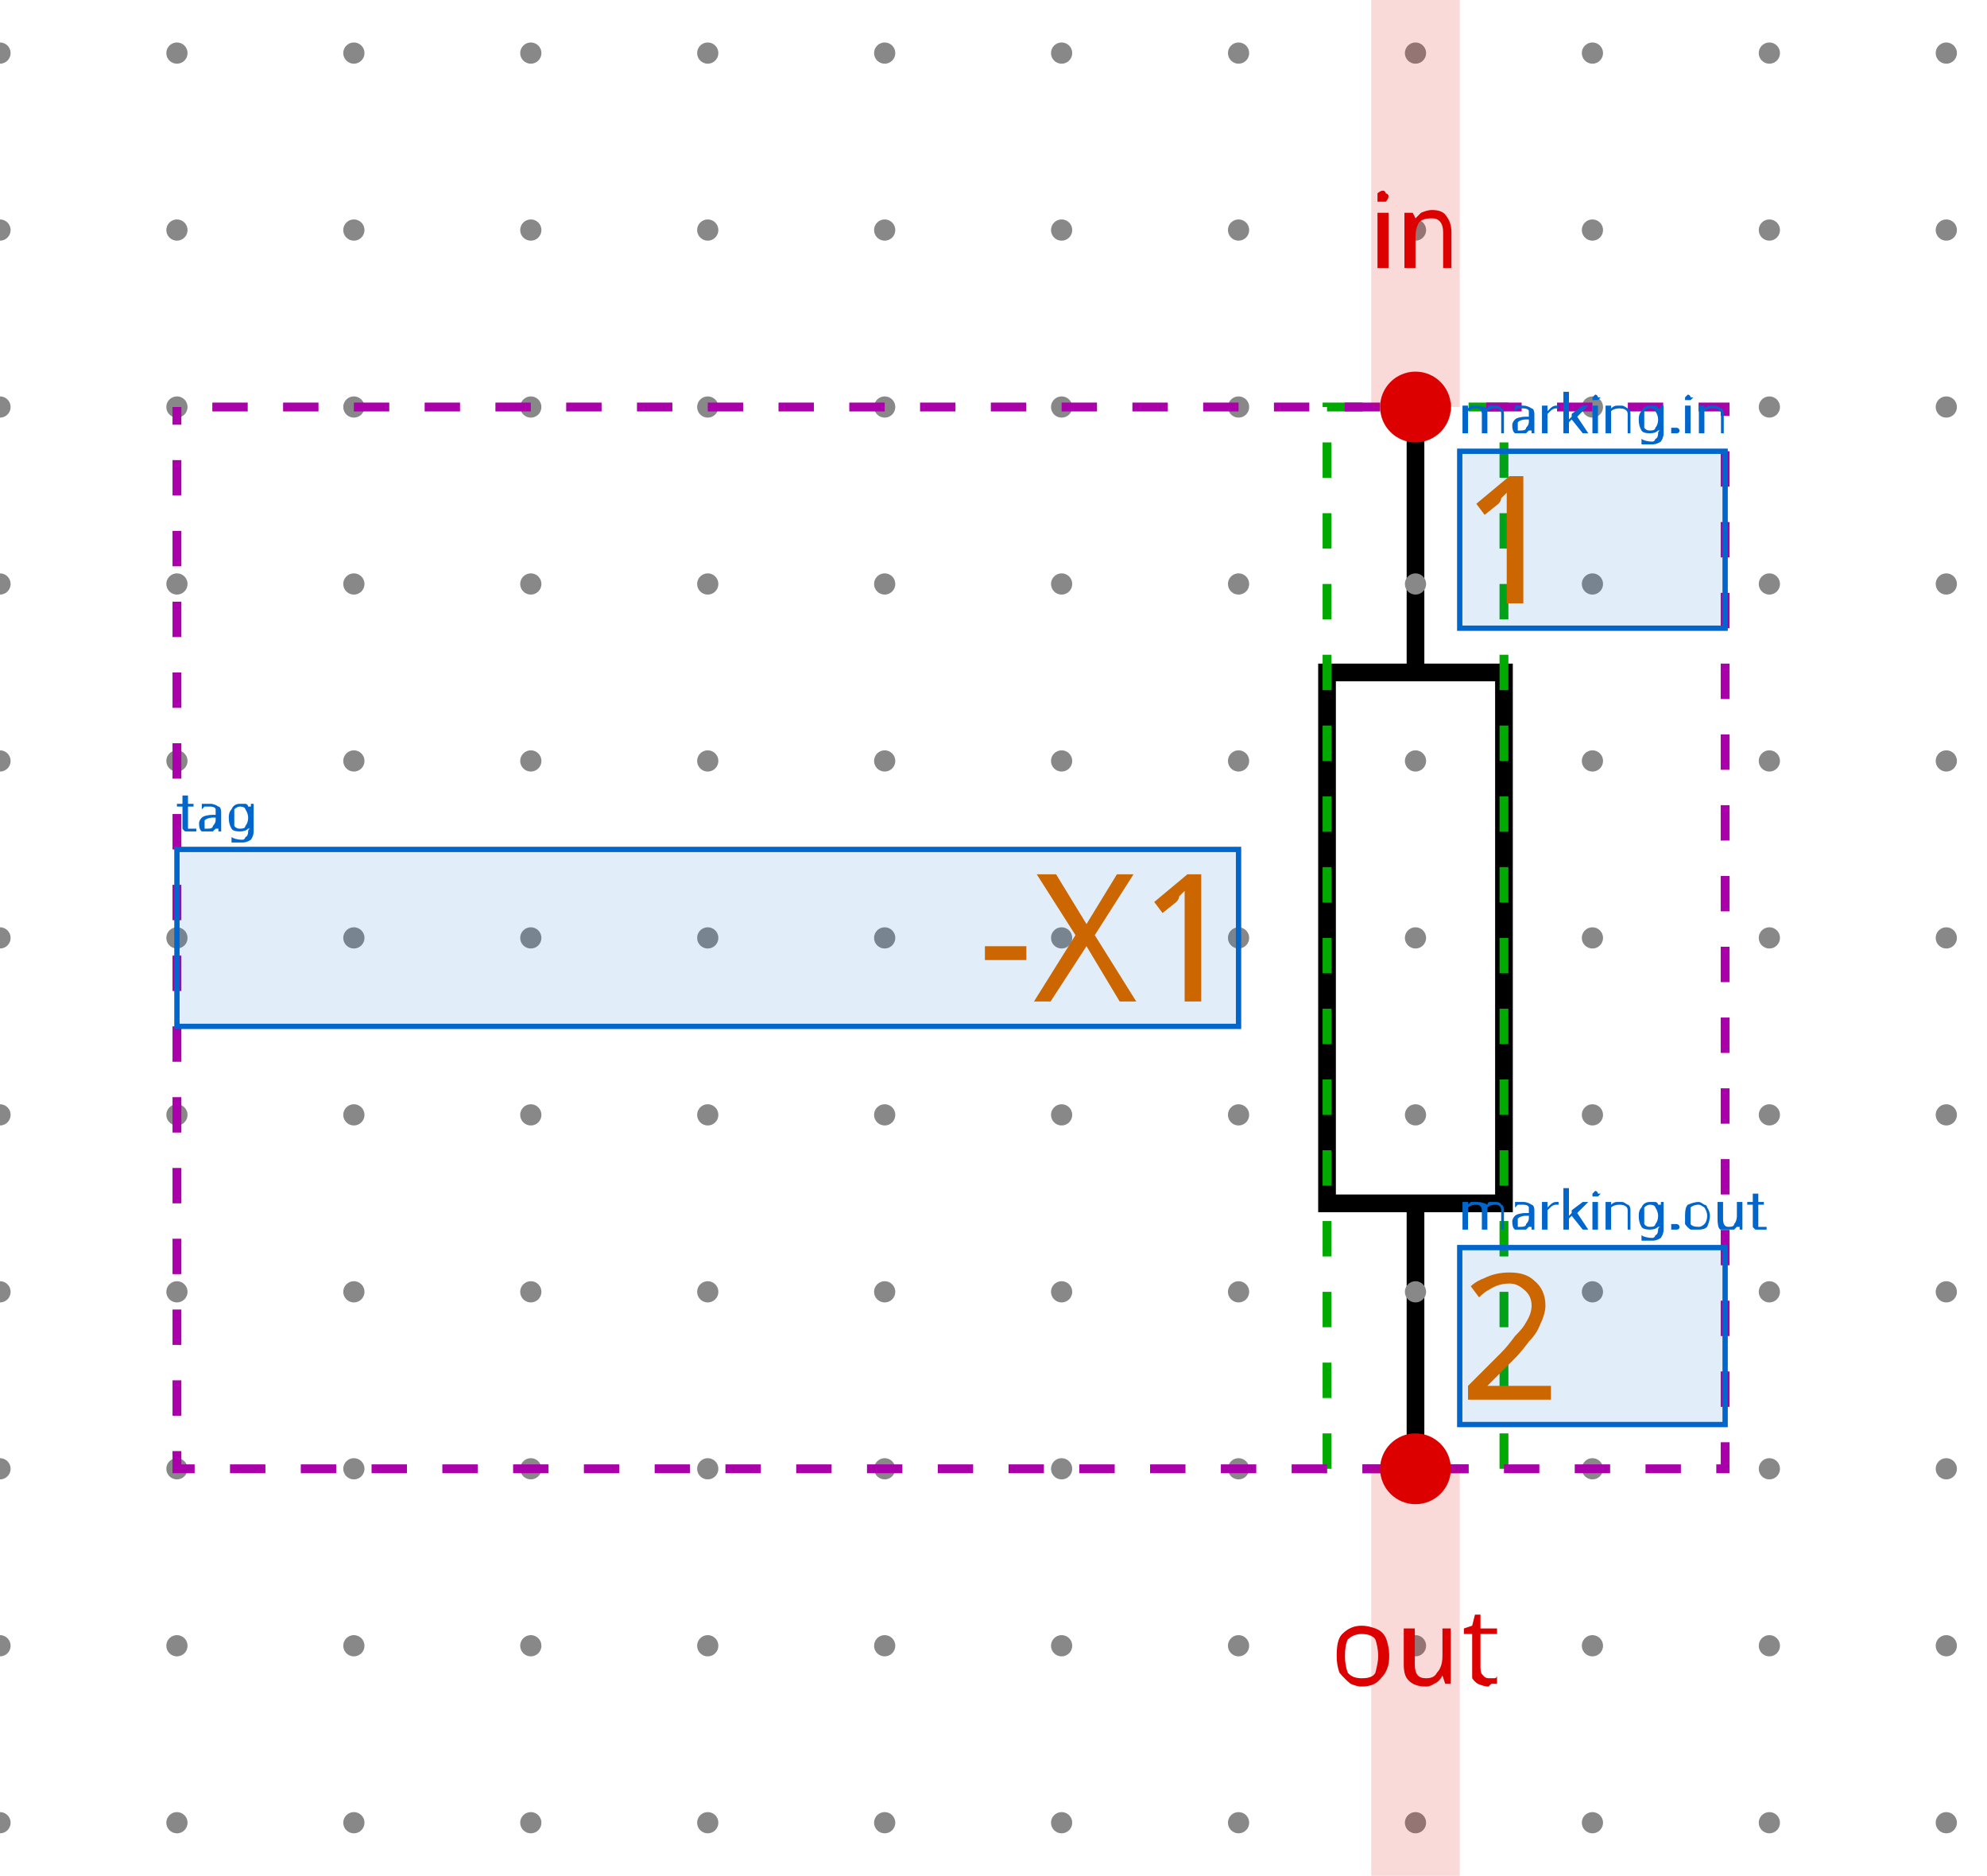
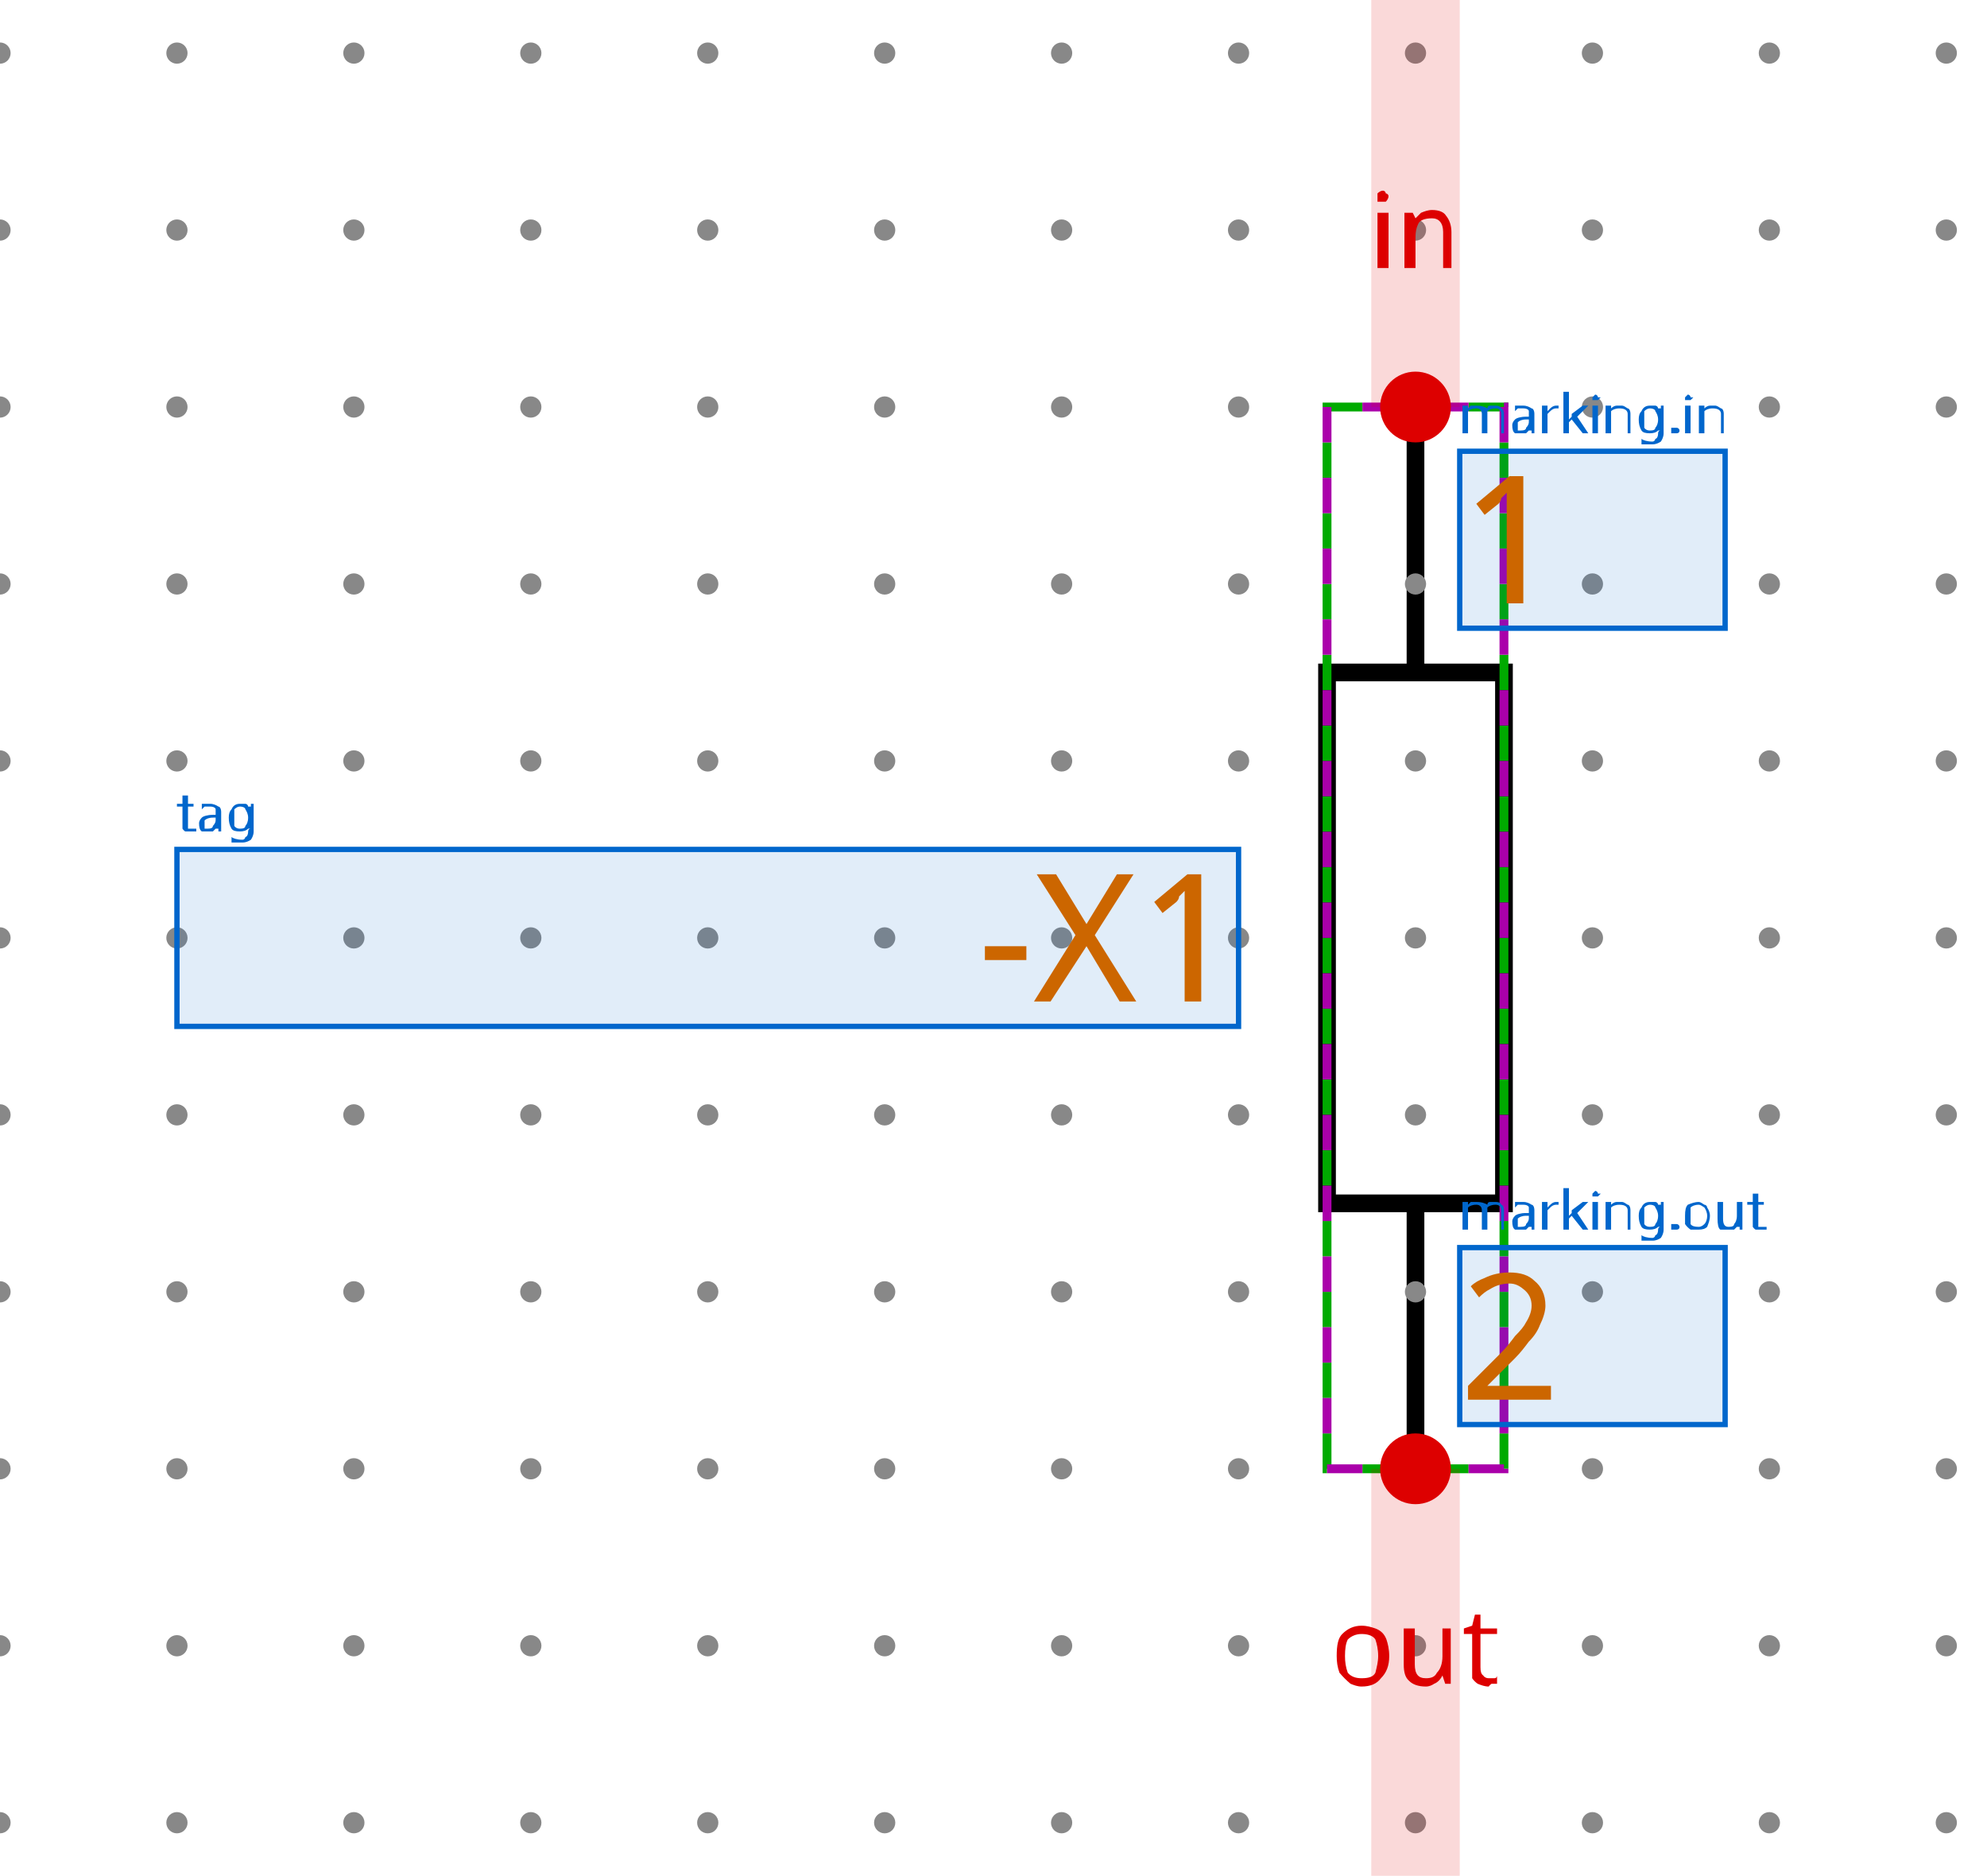
<svg xmlns="http://www.w3.org/2000/svg" width="28.075mm" height="26.5mm" viewBox="-8 -5.3 11.23 10.6">
  <g fill="none" stroke="#000" stroke-linecap="butt" stroke-linejoin="miter">
    <line x1="0" y1="-3" x2="0" y2="-1.5" stroke-width="0.1" />
    <line x1="0" y1="3" x2="0" y2="1.5" stroke-width="0.1" />
    <polygon points="-0.5,-1.5 0.5,-1.5 0.5,1.5 -0.5,1.5" stroke-width="0.1" />
  </g>
  <g class="annotation">
    <circle class="grid" cx="-8" cy="-5" r="0.06" fill="#888" stroke="none" />
    <circle class="grid" cx="-7" cy="-5" r="0.06" fill="#888" stroke="none" />
    <circle class="grid" cx="-6" cy="-5" r="0.06" fill="#888" stroke="none" />
    <circle class="grid" cx="-5" cy="-5" r="0.06" fill="#888" stroke="none" />
    <circle class="grid" cx="-4" cy="-5" r="0.06" fill="#888" stroke="none" />
    <circle class="grid" cx="-3" cy="-5" r="0.06" fill="#888" stroke="none" />
    <circle class="grid" cx="-2" cy="-5" r="0.06" fill="#888" stroke="none" />
    <circle class="grid" cx="-1" cy="-5" r="0.06" fill="#888" stroke="none" />
    <circle class="grid" cx="0" cy="-5" r="0.06" fill="#888" stroke="none" />
    <circle class="grid" cx="1" cy="-5" r="0.06" fill="#888" stroke="none" />
    <circle class="grid" cx="2" cy="-5" r="0.06" fill="#888" stroke="none" />
    <circle class="grid" cx="3" cy="-5" r="0.06" fill="#888" stroke="none" />
    <circle class="grid" cx="-8" cy="-4" r="0.06" fill="#888" stroke="none" />
    <circle class="grid" cx="-7" cy="-4" r="0.06" fill="#888" stroke="none" />
    <circle class="grid" cx="-6" cy="-4" r="0.06" fill="#888" stroke="none" />
    <circle class="grid" cx="-5" cy="-4" r="0.06" fill="#888" stroke="none" />
    <circle class="grid" cx="-4" cy="-4" r="0.06" fill="#888" stroke="none" />
    <circle class="grid" cx="-3" cy="-4" r="0.06" fill="#888" stroke="none" />
    <circle class="grid" cx="-2" cy="-4" r="0.06" fill="#888" stroke="none" />
    <circle class="grid" cx="-1" cy="-4" r="0.06" fill="#888" stroke="none" />
    <circle class="grid" cx="0" cy="-4" r="0.06" fill="#888" stroke="none" />
    <circle class="grid" cx="1" cy="-4" r="0.06" fill="#888" stroke="none" />
    <circle class="grid" cx="2" cy="-4" r="0.06" fill="#888" stroke="none" />
    <circle class="grid" cx="3" cy="-4" r="0.06" fill="#888" stroke="none" />
    <circle class="grid" cx="-8" cy="-3" r="0.06" fill="#888" stroke="none" />
    <circle class="grid" cx="-7" cy="-3" r="0.06" fill="#888" stroke="none" />
    <circle class="grid" cx="-6" cy="-3" r="0.06" fill="#888" stroke="none" />
    <circle class="grid" cx="-5" cy="-3" r="0.06" fill="#888" stroke="none" />
    <circle class="grid" cx="-4" cy="-3" r="0.06" fill="#888" stroke="none" />
    <circle class="grid" cx="-3" cy="-3" r="0.06" fill="#888" stroke="none" />
    <circle class="grid" cx="-2" cy="-3" r="0.06" fill="#888" stroke="none" />
    <circle class="grid" cx="-1" cy="-3" r="0.06" fill="#888" stroke="none" />
    <circle class="grid" cx="0" cy="-3" r="0.06" fill="#888" stroke="none" />
    <circle class="grid" cx="1" cy="-3" r="0.06" fill="#888" stroke="none" />
    <circle class="grid" cx="2" cy="-3" r="0.06" fill="#888" stroke="none" />
    <circle class="grid" cx="3" cy="-3" r="0.06" fill="#888" stroke="none" />
    <circle class="grid" cx="-8" cy="-2" r="0.06" fill="#888" stroke="none" />
    <circle class="grid" cx="-7" cy="-2" r="0.06" fill="#888" stroke="none" />
    <circle class="grid" cx="-6" cy="-2" r="0.06" fill="#888" stroke="none" />
    <circle class="grid" cx="-5" cy="-2" r="0.06" fill="#888" stroke="none" />
    <circle class="grid" cx="-4" cy="-2" r="0.06" fill="#888" stroke="none" />
    <circle class="grid" cx="-3" cy="-2" r="0.06" fill="#888" stroke="none" />
    <circle class="grid" cx="-2" cy="-2" r="0.06" fill="#888" stroke="none" />
    <circle class="grid" cx="-1" cy="-2" r="0.06" fill="#888" stroke="none" />
    <circle class="grid" cx="0" cy="-2" r="0.06" fill="#888" stroke="none" />
    <circle class="grid" cx="1" cy="-2" r="0.06" fill="#888" stroke="none" />
    <circle class="grid" cx="2" cy="-2" r="0.06" fill="#888" stroke="none" />
    <circle class="grid" cx="3" cy="-2" r="0.06" fill="#888" stroke="none" />
    <circle class="grid" cx="-8" cy="-1" r="0.06" fill="#888" stroke="none" />
    <circle class="grid" cx="-7" cy="-1" r="0.06" fill="#888" stroke="none" />
    <circle class="grid" cx="-6" cy="-1" r="0.06" fill="#888" stroke="none" />
    <circle class="grid" cx="-5" cy="-1" r="0.06" fill="#888" stroke="none" />
    <circle class="grid" cx="-4" cy="-1" r="0.06" fill="#888" stroke="none" />
    <circle class="grid" cx="-3" cy="-1" r="0.06" fill="#888" stroke="none" />
    <circle class="grid" cx="-2" cy="-1" r="0.06" fill="#888" stroke="none" />
    <circle class="grid" cx="-1" cy="-1" r="0.06" fill="#888" stroke="none" />
    <circle class="grid" cx="0" cy="-1" r="0.06" fill="#888" stroke="none" />
    <circle class="grid" cx="1" cy="-1" r="0.06" fill="#888" stroke="none" />
    <circle class="grid" cx="2" cy="-1" r="0.06" fill="#888" stroke="none" />
    <circle class="grid" cx="3" cy="-1" r="0.06" fill="#888" stroke="none" />
    <circle class="grid" cx="-8" cy="0" r="0.06" fill="#888" stroke="none" />
    <circle class="grid" cx="-7" cy="0" r="0.06" fill="#888" stroke="none" />
    <circle class="grid" cx="-6" cy="0" r="0.06" fill="#888" stroke="none" />
    <circle class="grid" cx="-5" cy="0" r="0.06" fill="#888" stroke="none" />
    <circle class="grid" cx="-4" cy="0" r="0.06" fill="#888" stroke="none" />
    <circle class="grid" cx="-3" cy="0" r="0.06" fill="#888" stroke="none" />
    <circle class="grid" cx="-2" cy="0" r="0.06" fill="#888" stroke="none" />
    <circle class="grid" cx="-1" cy="0" r="0.06" fill="#888" stroke="none" />
    <circle class="grid" cx="0" cy="0" r="0.06" fill="#888" stroke="none" />
    <circle class="grid" cx="1" cy="0" r="0.06" fill="#888" stroke="none" />
    <circle class="grid" cx="2" cy="0" r="0.06" fill="#888" stroke="none" />
    <circle class="grid" cx="3" cy="0" r="0.06" fill="#888" stroke="none" />
    <circle class="grid" cx="-8" cy="1" r="0.06" fill="#888" stroke="none" />
    <circle class="grid" cx="-7" cy="1" r="0.06" fill="#888" stroke="none" />
    <circle class="grid" cx="-6" cy="1" r="0.06" fill="#888" stroke="none" />
    <circle class="grid" cx="-5" cy="1" r="0.06" fill="#888" stroke="none" />
    <circle class="grid" cx="-4" cy="1" r="0.06" fill="#888" stroke="none" />
    <circle class="grid" cx="-3" cy="1" r="0.06" fill="#888" stroke="none" />
    <circle class="grid" cx="-2" cy="1" r="0.06" fill="#888" stroke="none" />
    <circle class="grid" cx="-1" cy="1" r="0.06" fill="#888" stroke="none" />
    <circle class="grid" cx="0" cy="1" r="0.06" fill="#888" stroke="none" />
    <circle class="grid" cx="1" cy="1" r="0.06" fill="#888" stroke="none" />
    <circle class="grid" cx="2" cy="1" r="0.06" fill="#888" stroke="none" />
    <circle class="grid" cx="3" cy="1" r="0.06" fill="#888" stroke="none" />
    <circle class="grid" cx="-8" cy="2" r="0.06" fill="#888" stroke="none" />
    <circle class="grid" cx="-7" cy="2" r="0.06" fill="#888" stroke="none" />
    <circle class="grid" cx="-6" cy="2" r="0.06" fill="#888" stroke="none" />
    <circle class="grid" cx="-5" cy="2" r="0.06" fill="#888" stroke="none" />
    <circle class="grid" cx="-4" cy="2" r="0.06" fill="#888" stroke="none" />
    <circle class="grid" cx="-3" cy="2" r="0.06" fill="#888" stroke="none" />
    <circle class="grid" cx="-2" cy="2" r="0.06" fill="#888" stroke="none" />
    <circle class="grid" cx="-1" cy="2" r="0.06" fill="#888" stroke="none" />
    <circle class="grid" cx="0" cy="2" r="0.06" fill="#888" stroke="none" />
    <circle class="grid" cx="1" cy="2" r="0.06" fill="#888" stroke="none" />
    <circle class="grid" cx="2" cy="2" r="0.06" fill="#888" stroke="none" />
    <circle class="grid" cx="3" cy="2" r="0.06" fill="#888" stroke="none" />
    <circle class="grid" cx="-8" cy="3" r="0.06" fill="#888" stroke="none" />
    <circle class="grid" cx="-7" cy="3" r="0.06" fill="#888" stroke="none" />
    <circle class="grid" cx="-6" cy="3" r="0.06" fill="#888" stroke="none" />
    <circle class="grid" cx="-5" cy="3" r="0.06" fill="#888" stroke="none" />
    <circle class="grid" cx="-4" cy="3" r="0.06" fill="#888" stroke="none" />
    <circle class="grid" cx="-3" cy="3" r="0.06" fill="#888" stroke="none" />
    <circle class="grid" cx="-2" cy="3" r="0.06" fill="#888" stroke="none" />
    <circle class="grid" cx="-1" cy="3" r="0.06" fill="#888" stroke="none" />
    <circle class="grid" cx="0" cy="3" r="0.06" fill="#888" stroke="none" />
    <circle class="grid" cx="1" cy="3" r="0.06" fill="#888" stroke="none" />
    <circle class="grid" cx="2" cy="3" r="0.06" fill="#888" stroke="none" />
    <circle class="grid" cx="3" cy="3" r="0.06" fill="#888" stroke="none" />
    <circle class="grid" cx="-8" cy="4" r="0.06" fill="#888" stroke="none" />
    <circle class="grid" cx="-7" cy="4" r="0.06" fill="#888" stroke="none" />
    <circle class="grid" cx="-6" cy="4" r="0.06" fill="#888" stroke="none" />
    <circle class="grid" cx="-5" cy="4" r="0.06" fill="#888" stroke="none" />
    <circle class="grid" cx="-4" cy="4" r="0.06" fill="#888" stroke="none" />
    <circle class="grid" cx="-3" cy="4" r="0.06" fill="#888" stroke="none" />
    <circle class="grid" cx="-2" cy="4" r="0.06" fill="#888" stroke="none" />
    <circle class="grid" cx="-1" cy="4" r="0.06" fill="#888" stroke="none" />
    <circle class="grid" cx="0" cy="4" r="0.06" fill="#888" stroke="none" />
    <circle class="grid" cx="1" cy="4" r="0.06" fill="#888" stroke="none" />
    <circle class="grid" cx="2" cy="4" r="0.06" fill="#888" stroke="none" />
    <circle class="grid" cx="3" cy="4" r="0.06" fill="#888" stroke="none" />
    <circle class="grid" cx="-8" cy="5" r="0.06" fill="#888" stroke="none" />
    <circle class="grid" cx="-7" cy="5" r="0.06" fill="#888" stroke="none" />
    <circle class="grid" cx="-6" cy="5" r="0.06" fill="#888" stroke="none" />
    <circle class="grid" cx="-5" cy="5" r="0.06" fill="#888" stroke="none" />
    <circle class="grid" cx="-4" cy="5" r="0.06" fill="#888" stroke="none" />
    <circle class="grid" cx="-3" cy="5" r="0.06" fill="#888" stroke="none" />
    <circle class="grid" cx="-2" cy="5" r="0.06" fill="#888" stroke="none" />
    <circle class="grid" cx="-1" cy="5" r="0.06" fill="#888" stroke="none" />
    <circle class="grid" cx="0" cy="5" r="0.06" fill="#888" stroke="none" />
    <circle class="grid" cx="1" cy="5" r="0.06" fill="#888" stroke="none" />
    <circle class="grid" cx="2" cy="5" r="0.06" fill="#888" stroke="none" />
    <circle class="grid" cx="3" cy="5" r="0.06" fill="#888" stroke="none" />
    <rect class="body-box" x="-0.5" y="-3" width="1" height="6" fill="none" stroke="#0a0" stroke-width="0.05" stroke-dasharray="0.2 0.2" />
-     <rect class="keepout-box" x="-7" y="-3" width="8.75" height="6" fill="none" stroke="#a0a" stroke-width="0.05" stroke-dasharray="0.2 0.2" stroke-dashoffset="0.2" />
+     <rect class="keepout-box" x="-0.5" y="-3" width="1" height="6" fill="none" stroke="#a0a" stroke-width="0.05" stroke-dasharray="0.2 0.2" stroke-dashoffset="0.2" />
    <rect class="slot-box" x="0.25" y="-2.75" width="1.5" height="1" fill="#06c" fill-opacity="0.12" stroke="#06c" stroke-width="0.03" />
    <text class="slot-id" x="0.25" y="-2.85" font-size="0.3" text-anchor="start" fill="#06c" stroke="none" font-family="sans-serif">marking.in</text>
    <rect class="slot-box" x="0.25" y="1.75" width="1.5" height="1" fill="#06c" fill-opacity="0.12" stroke="#06c" stroke-width="0.03" />
    <text class="slot-id" x="0.25" y="1.65" font-size="0.3" text-anchor="start" fill="#06c" stroke="none" font-family="sans-serif">marking.out</text>
    <rect class="slot-box" x="-7" y="-0.5" width="6" height="1" fill="#06c" fill-opacity="0.12" stroke="#06c" stroke-width="0.03" />
    <text class="slot-id" x="-7" y="-0.6" font-size="0.3" text-anchor="start" fill="#06c" stroke="none" font-family="sans-serif">tag</text>
    <rect class="lane" x="-0.25" y="-5.3" width="0.5" height="2.3" fill="#d00" fill-opacity="0.15" stroke="none" />
    <rect class="lane" x="-0.25" y="3" width="0.5" height="2.3" fill="#d00" fill-opacity="0.15" stroke="none" />
    <circle class="port" cx="0" cy="-3" r="0.2" fill="#d00" stroke="none" />
    <text class="port-id" x="0" y="-3.784" font-size="0.6" text-anchor="middle" fill="#d00" stroke="none" font-family="sans-serif">in</text>
    <circle class="port" cx="0" cy="3" r="0.2" fill="#d00" stroke="none" />
    <text class="port-id" x="0" y="4.216" font-size="0.6" text-anchor="middle" fill="#d00" stroke="none" font-family="sans-serif">out</text>
  </g>
  <g class="samples">
    <text class="sample-text" x="0.25" y="-1.89" font-size="1" text-anchor="start" fill="#c60" stroke="none" font-family="sans-serif">1</text>
    <text class="sample-text" x="0.25" y="2.61" font-size="1" text-anchor="start" fill="#c60" stroke="none" font-family="sans-serif">2</text>
    <text class="sample-text" x="-1" y="0.36" font-size="1" text-anchor="end" fill="#c60" stroke="none" font-family="sans-serif">-X1</text>
  </g>
</svg>
